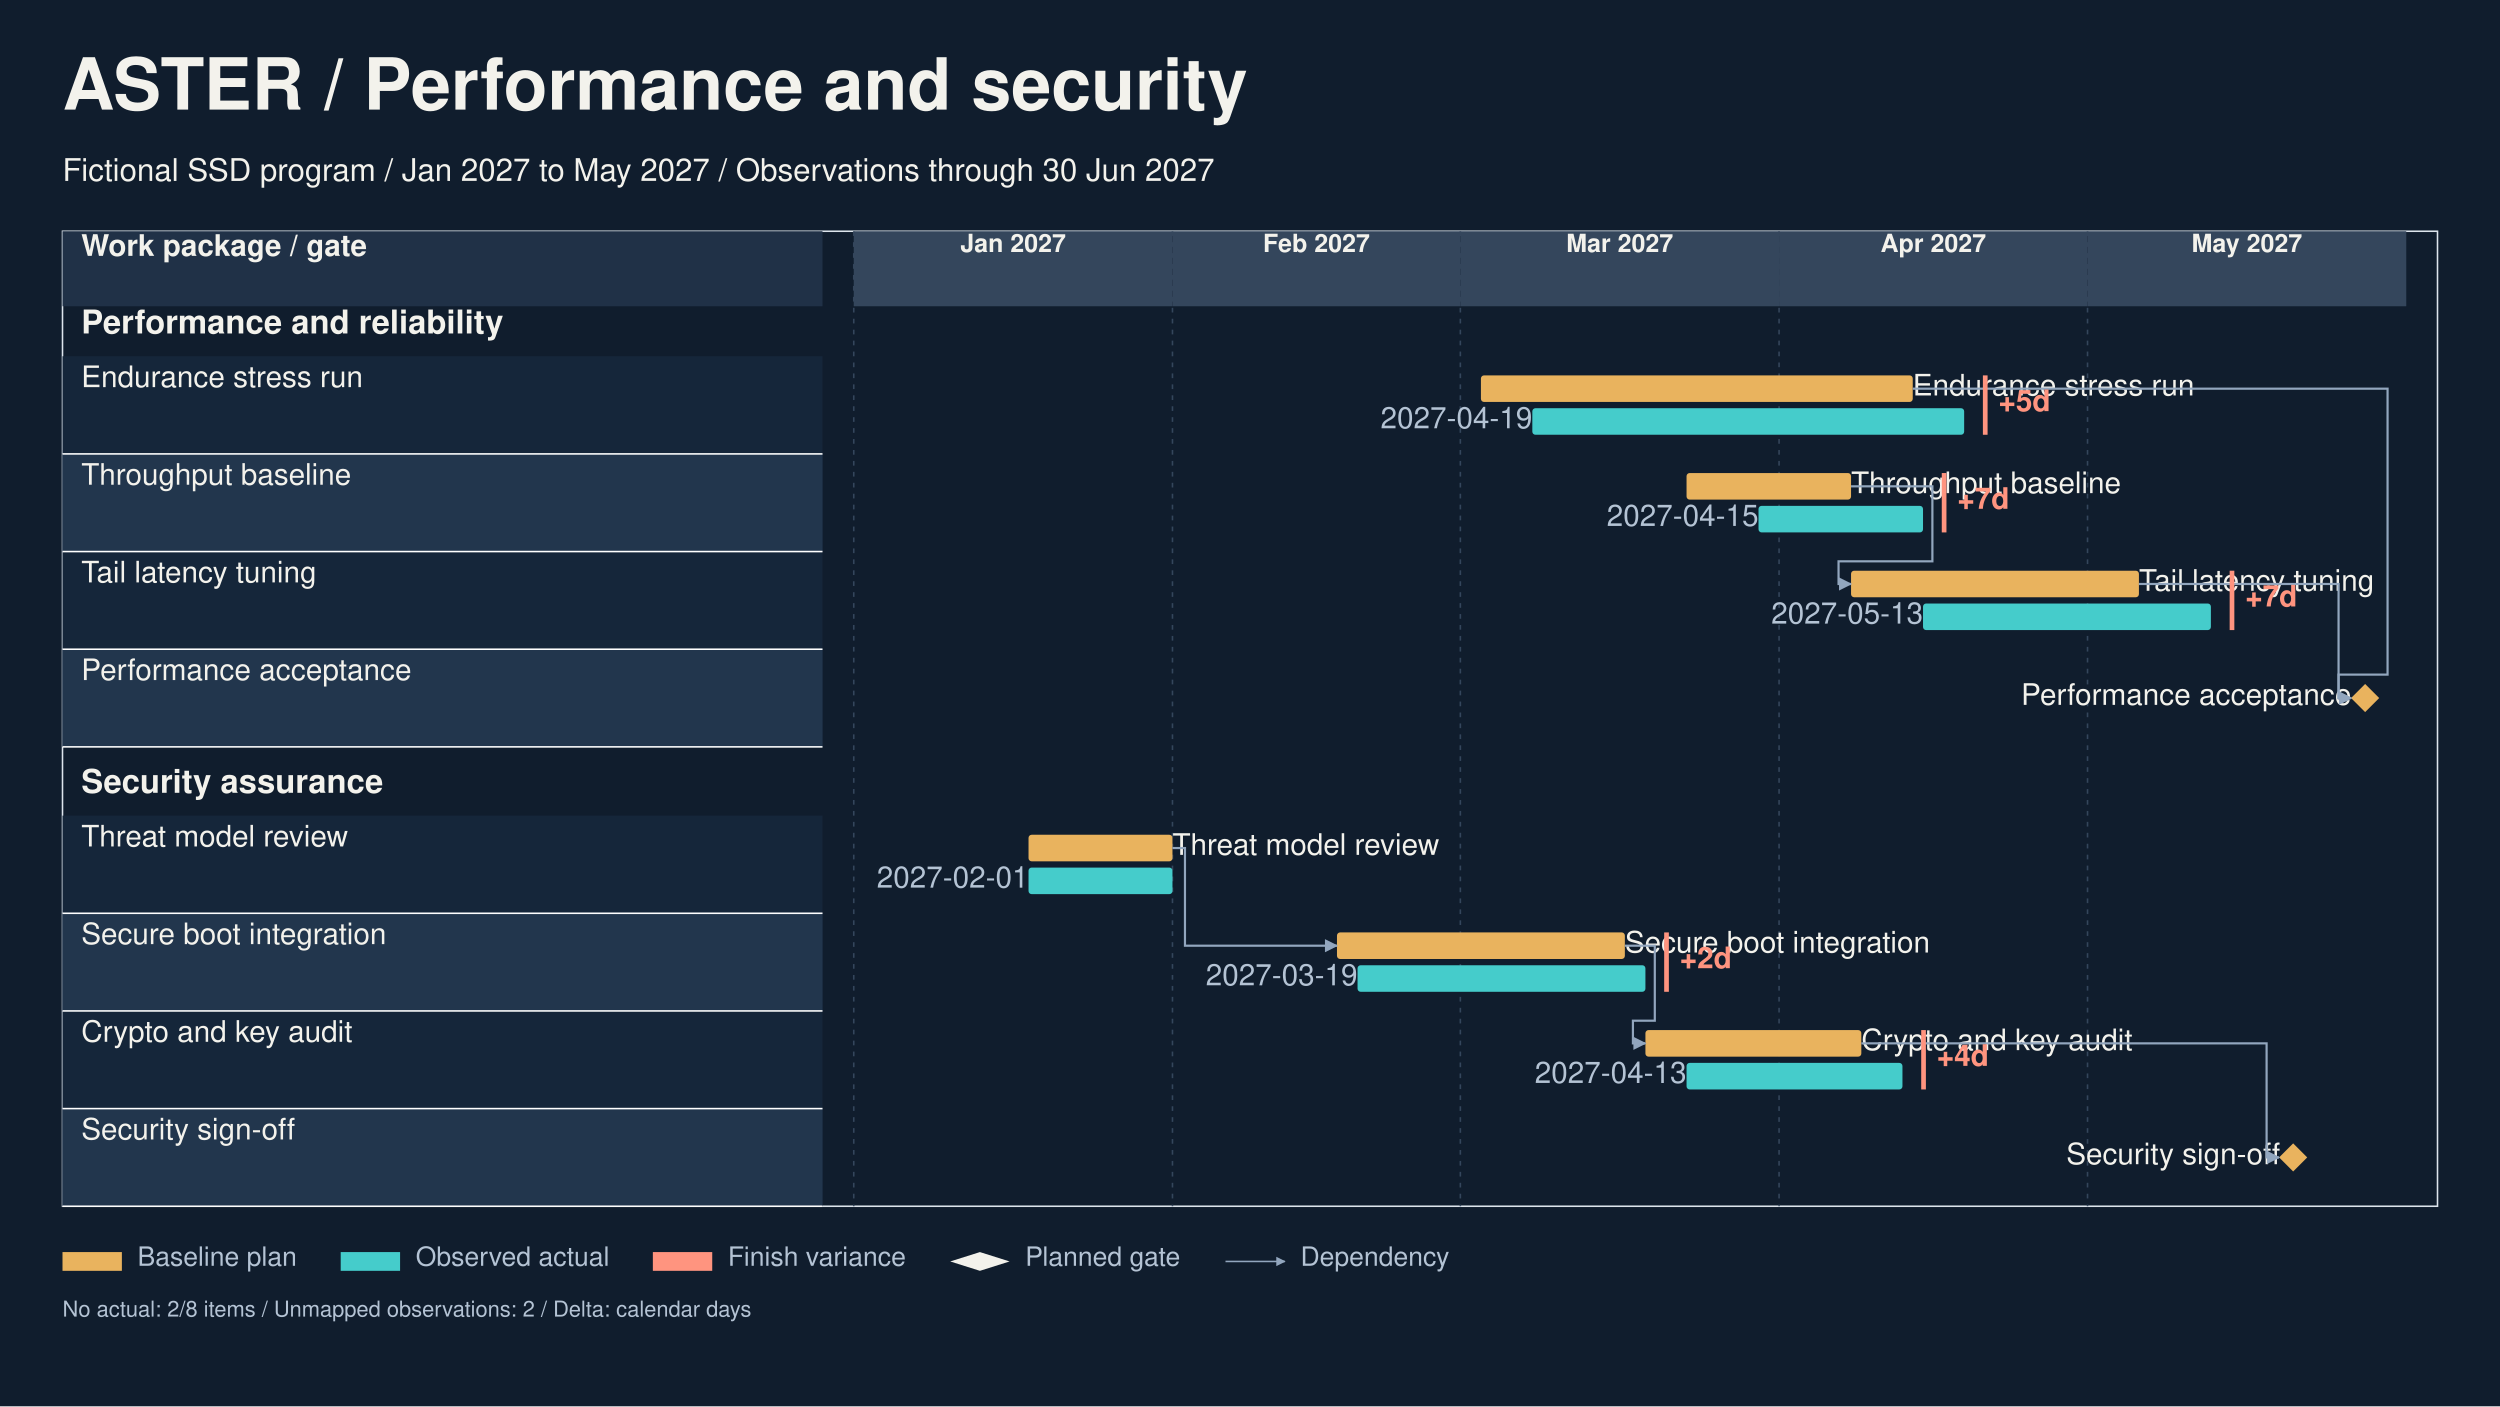
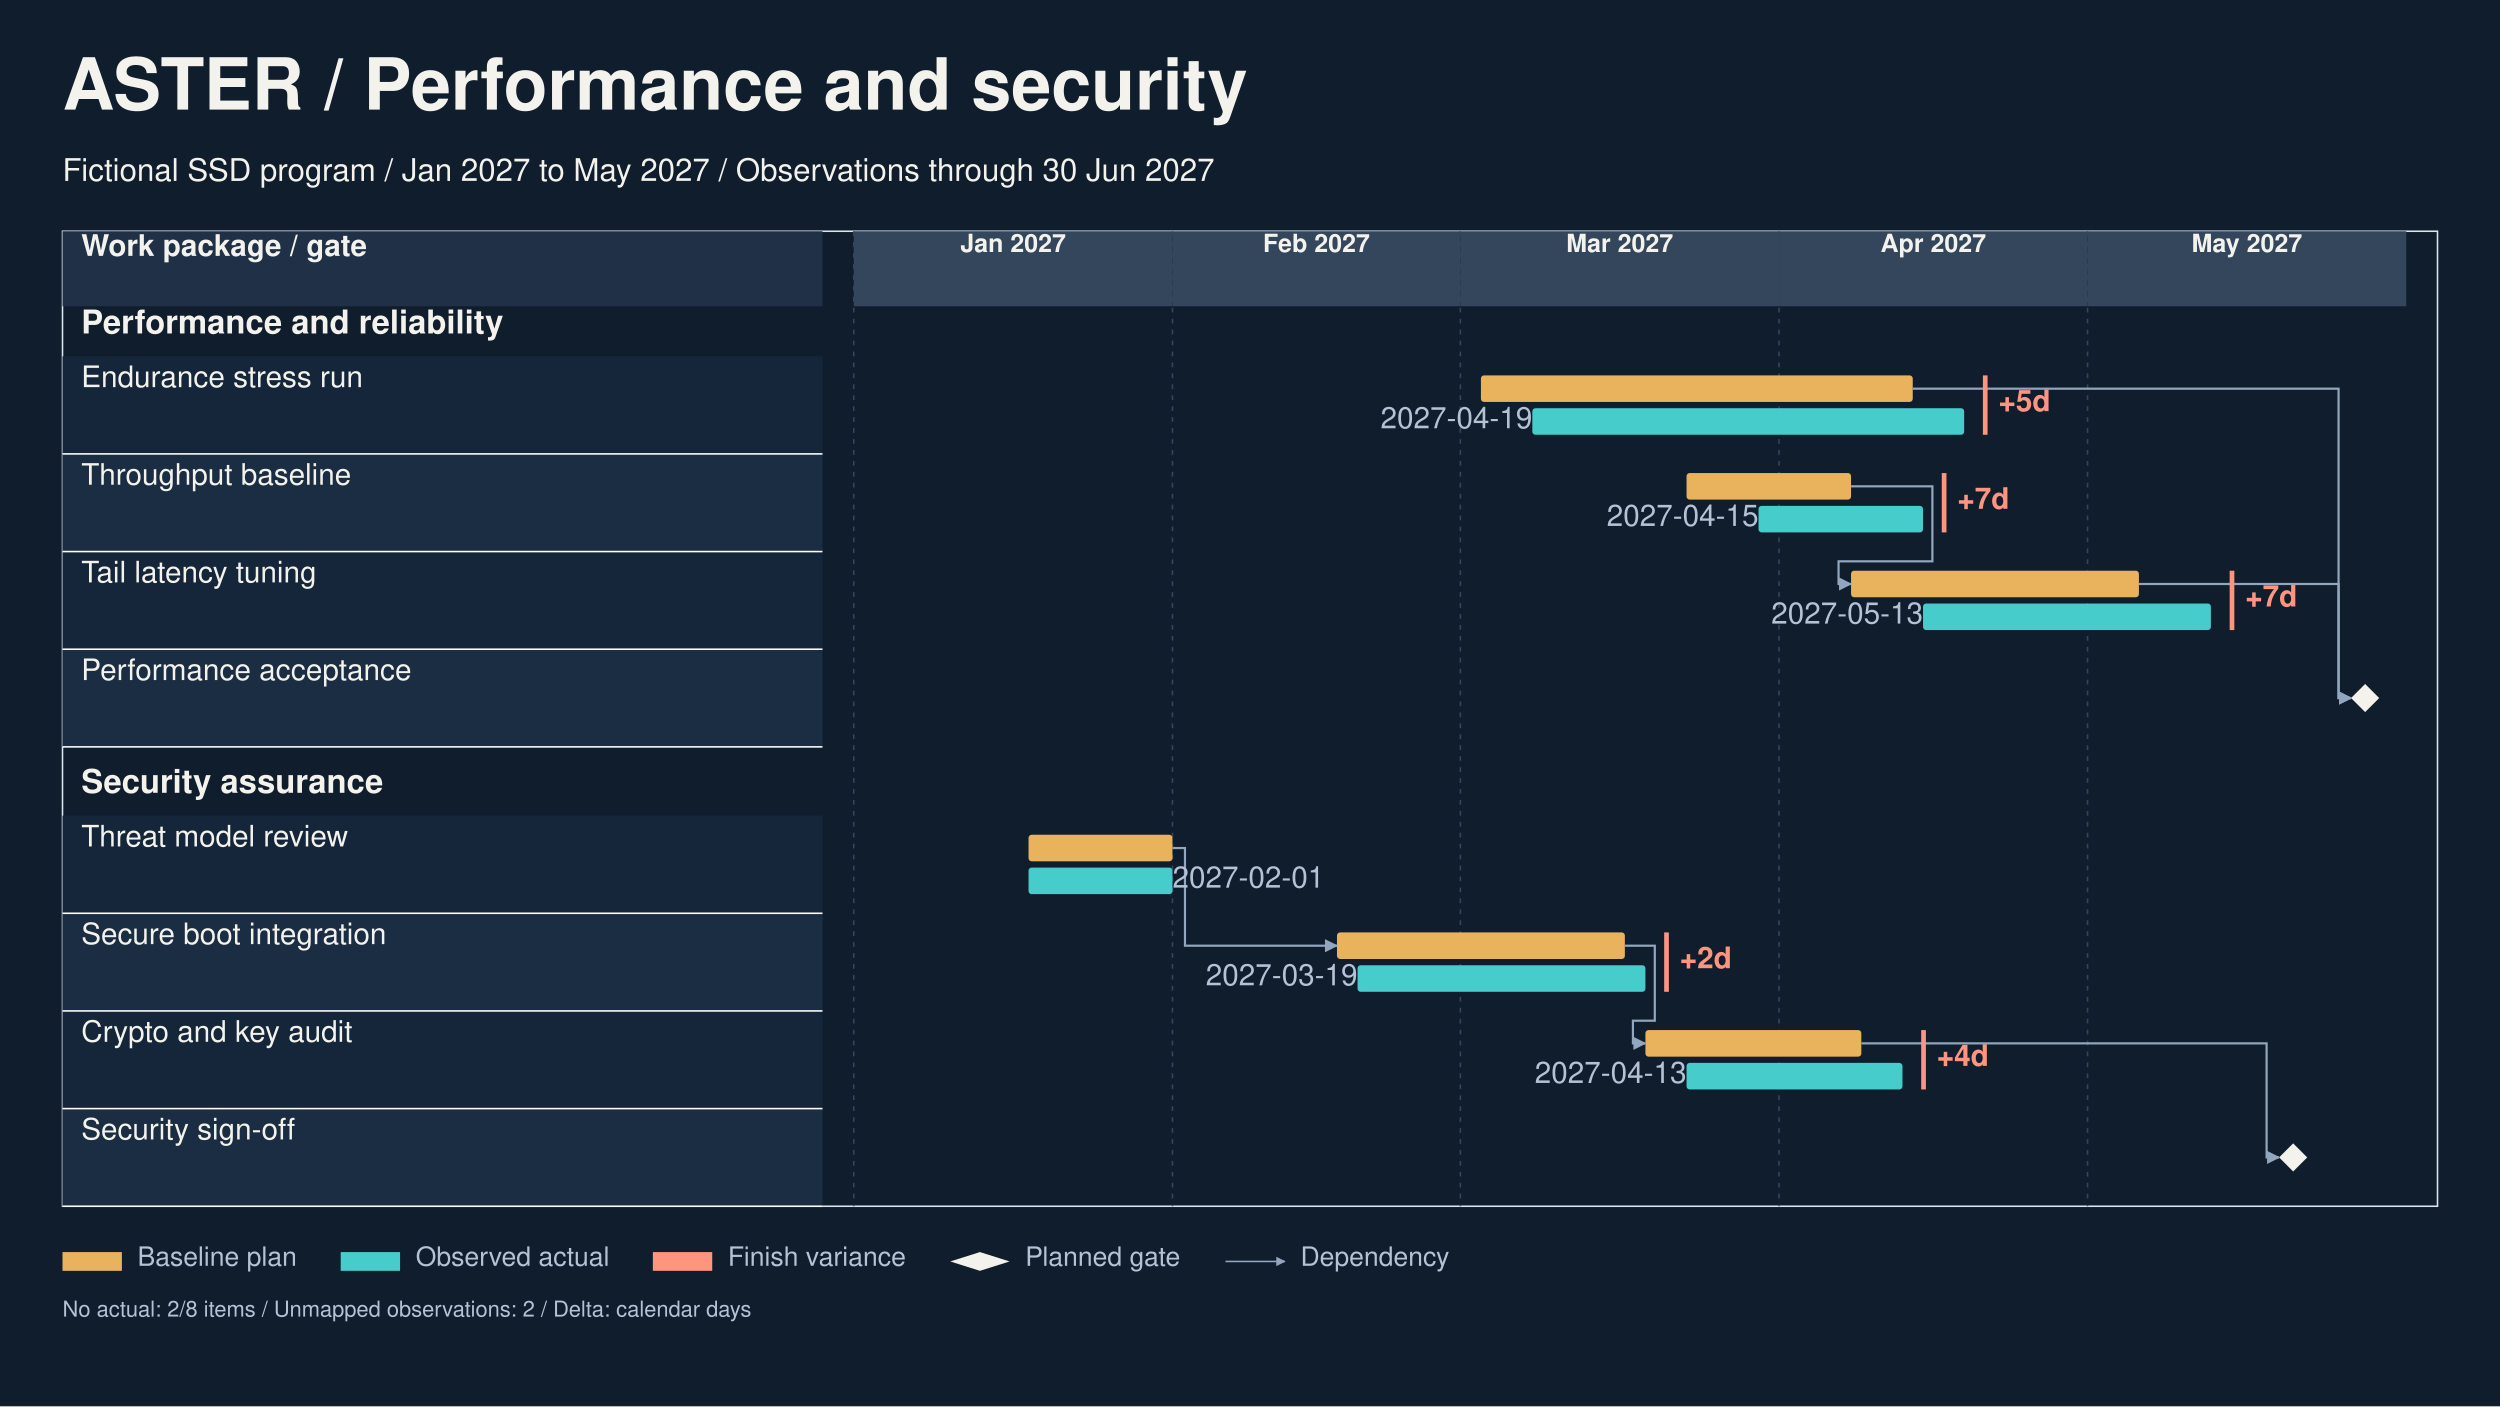
<svg xmlns="http://www.w3.org/2000/svg" width="1600" height="900" viewBox="0 0 1600 900" role="img" aria-labelledby="title desc">
  <defs>
    <marker id="dependency-arrow" markerWidth="6" markerHeight="6" refX="5.5" refY="3.0" orient="auto">
      <path d="M0 0L6 3.0L0 6Z" fill="#92A6BE" />
    </marker>
  </defs>
  <rect width="1600" height="900" fill="#101D2D" />
  <rect data-scene-id="table-timeline:table-frame:table::primitive" data-purpose="table-frame" data-source-ref="table" x="40" y="148" width="1520" height="624" fill="none" stroke="#DDE4EC" stroke-width="1" />
  <rect data-scene-id="table-timeline:table-header-band:table-header::primitive" data-purpose="table-header" data-source-ref="table-header" x="40" y="148" width="486.4" height="48" fill="#203147" stroke="none" />
  <rect data-scene-id="table-timeline:group-surface:performance::primitive" data-purpose="group-surface" data-source-ref="performance" x="40" y="228" width="486.4" height="250" fill="#15263A" stroke="none" opacity="1" />
  <rect data-scene-id="table-timeline:group-surface:security::primitive" data-purpose="group-surface" data-source-ref="security" x="40" y="522" width="486.4" height="250" fill="#15263A" stroke="none" opacity="1" />
-   <rect data-scene-id="table-timeline:row-shade:benchmark::primitive" data-purpose="row-shade" data-source-ref="benchmark" x="40" y="290.5" width="486.4" height="62.5" fill="#22364D" stroke="none" />
-   <rect data-scene-id="table-timeline:row-shade:perf-exit::primitive" data-purpose="row-shade" data-source-ref="perf-exit" x="40" y="415.5" width="486.4" height="62.5" fill="#22364D" stroke="none" />
-   <rect data-scene-id="table-timeline:row-shade:secure-boot::primitive" data-purpose="row-shade" data-source-ref="secure-boot" x="40" y="584.5" width="486.4" height="62.5" fill="#22364D" stroke="none" />
-   <rect data-scene-id="table-timeline:row-shade:security-exit::primitive" data-purpose="row-shade" data-source-ref="security-exit" x="40" y="709.5" width="486.4" height="62.5" fill="#22364D" stroke="none" />
+   <rect data-scene-id="table-timeline:row-shade:benchmark::primitive" data-purpose="row-shade" data-source-ref="benchmark" x="40" y="290.5" width="486.4" height="62.5" fill="#22364D" stroke="none" opacity="0.45" />
+   <rect data-scene-id="table-timeline:row-shade:perf-exit::primitive" data-purpose="row-shade" data-source-ref="perf-exit" x="40" y="415.5" width="486.4" height="62.5" fill="#22364D" stroke="none" opacity="0.45" />
+   <rect data-scene-id="table-timeline:row-shade:secure-boot::primitive" data-purpose="row-shade" data-source-ref="secure-boot" x="40" y="584.5" width="486.4" height="62.5" fill="#22364D" stroke="none" opacity="0.45" />
+   <rect data-scene-id="table-timeline:row-shade:security-exit::primitive" data-purpose="row-shade" data-source-ref="security-exit" x="40" y="709.5" width="486.4" height="62.5" fill="#22364D" stroke="none" opacity="0.45" />
  <path data-scene-id="table-timeline:table-row-rule:endurance::primitive" data-purpose="table-row" data-source-ref="endurance" d="M40 290.5L526.4 290.5" stroke="#FFFFFF" stroke-width="1" fill="none" />
  <path data-scene-id="table-timeline:table-row-rule:benchmark::primitive" data-purpose="table-row" data-source-ref="benchmark" d="M40 353L526.4 353" stroke="#FFFFFF" stroke-width="1" fill="none" />
  <path data-scene-id="table-timeline:table-row-rule:qos::primitive" data-purpose="table-row" data-source-ref="qos" d="M40 415.5L526.4 415.5" stroke="#FFFFFF" stroke-width="1" fill="none" />
  <path data-scene-id="table-timeline:table-row-rule:perf-exit::primitive" data-purpose="table-row" data-source-ref="perf-exit" d="M40 478L526.4 478" stroke="#FFFFFF" stroke-width="1" fill="none" />
  <path data-scene-id="table-timeline:table-row-rule:threat::primitive" data-purpose="table-row" data-source-ref="threat" d="M40 584.5L526.4 584.5" stroke="#FFFFFF" stroke-width="1" fill="none" />
  <path data-scene-id="table-timeline:table-row-rule:secure-boot::primitive" data-purpose="table-row" data-source-ref="secure-boot" d="M40 647L526.4 647" stroke="#FFFFFF" stroke-width="1" fill="none" />
  <path data-scene-id="table-timeline:table-row-rule:crypto::primitive" data-purpose="table-row" data-source-ref="crypto" d="M40 709.5L526.4 709.5" stroke="#FFFFFF" stroke-width="1" fill="none" />
  <path data-scene-id="table-timeline:table-row-rule:security-exit::primitive" data-purpose="table-row" data-source-ref="security-exit" d="M40 772L526.4 772" stroke="#FFFFFF" stroke-width="1" fill="none" />
  <rect data-scene-id="table-timeline:axis-band:axis:month:0:axis:primitive" data-purpose="axis-band" data-source-ref="axis:month:0" x="546.4" y="148" width="203.98" height="48" fill="#34465C" stroke="none" />
  <rect data-scene-id="table-timeline:axis-band:axis:month:1:axis:primitive" data-purpose="axis-band" data-source-ref="axis:month:1" x="750.38" y="148" width="184.24" height="48" fill="#34465C" stroke="none" />
  <rect data-scene-id="table-timeline:axis-band:axis:month:2:axis:primitive" data-purpose="axis-band" data-source-ref="axis:month:2" x="934.63" y="148" width="203.98" height="48" fill="#34465C" stroke="none" />
  <rect data-scene-id="table-timeline:axis-band:axis:month:3:axis:primitive" data-purpose="axis-band" data-source-ref="axis:month:3" x="1138.61" y="148" width="197.4" height="48" fill="#34465C" stroke="none" />
  <rect data-scene-id="table-timeline:axis-band:axis:month:4:axis:primitive" data-purpose="axis-band" data-source-ref="axis:month:4" x="1336.02" y="148" width="203.98" height="48" fill="#34465C" stroke="none" />
  <path data-scene-id="table-timeline:tick:tick:month:0:axis:primitive" data-purpose="axis-major" data-source-ref="tick:month:0" d="M546.4 148L546.4 772" stroke="#34465C" stroke-width="1" stroke-dasharray="3 4" fill="none" />
  <path data-scene-id="table-timeline:tick:tick:month:1:axis:primitive" data-purpose="axis-major" data-source-ref="tick:month:1" d="M750.38 148L750.38 772" stroke="#34465C" stroke-width="1" stroke-dasharray="3 4" fill="none" />
  <path data-scene-id="table-timeline:tick:tick:month:2:axis:primitive" data-purpose="axis-major" data-source-ref="tick:month:2" d="M934.63 148L934.63 772" stroke="#34465C" stroke-width="1" stroke-dasharray="3 4" fill="none" />
  <path data-scene-id="table-timeline:tick:tick:month:3:axis:primitive" data-purpose="axis-major" data-source-ref="tick:month:3" d="M1138.61 148L1138.61 772" stroke="#34465C" stroke-width="1" stroke-dasharray="3 4" fill="none" />
  <path data-scene-id="table-timeline:tick:tick:month:4:axis:primitive" data-purpose="axis-major" data-source-ref="tick:month:4" d="M1336.02 148L1336.02 772" stroke="#34465C" stroke-width="1" stroke-dasharray="3 4" fill="none" />
  <rect data-scene-id="table-timeline:comparison-mark:endurance:planned:primitive" data-purpose="planned" data-source-ref="endurance" data-lane-group-id="performance" data-stack="0" data-lane-offset="12.25" x="947.79" y="240.25" width="276.37" height="17" fill="#E9B35E" stroke="none" opacity="1" rx="2" ry="2" />
  <rect data-scene-id="table-timeline:comparison-mark:endurance:actual:primitive" data-purpose="actual" data-source-ref="endurance" data-lane-group-id="performance" data-stack="0" data-lane-offset="33.25" x="980.69" y="261.25" width="276.37" height="17" fill="#45CCCB" stroke="none" opacity="1" rx="2" ry="2" />
  <rect data-scene-id="table-timeline:comparison-mark:benchmark:planned:primitive" data-purpose="planned" data-source-ref="benchmark" data-lane-group-id="performance" data-stack="1" data-lane-offset="74.75" x="1079.39" y="302.75" width="105.28" height="17" fill="#E9B35E" stroke="none" opacity="1" rx="2" ry="2" />
  <rect data-scene-id="table-timeline:comparison-mark:benchmark:actual:primitive" data-purpose="actual" data-source-ref="benchmark" data-lane-group-id="performance" data-stack="1" data-lane-offset="95.75" x="1125.45" y="323.75" width="105.28" height="17" fill="#45CCCB" stroke="none" opacity="1" rx="2" ry="2" />
  <rect data-scene-id="table-timeline:comparison-mark:qos:planned:primitive" data-purpose="planned" data-source-ref="qos" data-lane-group-id="performance" data-stack="1" data-lane-offset="137.25" x="1184.67" y="365.25" width="184.24" height="17" fill="#E9B35E" stroke="none" opacity="1" rx="2" ry="2" />
  <rect data-scene-id="table-timeline:comparison-mark:qos:actual:primitive" data-purpose="actual" data-source-ref="qos" data-lane-group-id="performance" data-stack="1" data-lane-offset="158.25" x="1230.73" y="386.25" width="184.24" height="17" fill="#45CCCB" stroke="none" opacity="1" rx="2" ry="2" />
-   <path data-scene-id="table-timeline:comparison-mark:perf-exit:planned:primitive" data-purpose="planned" data-source-ref="perf-exit" data-lane-group-id="performance" data-stack="0" data-lane-offset="209.75" d="M1513.68 437.75L1522.68 446.75L1513.68 455.75L1504.68 446.75Z" fill="#E9B35E" opacity="1" />
+   <path data-scene-id="table-timeline:comparison-mark:perf-exit:planned:primitive" data-purpose="milestone" data-source-ref="perf-exit" data-lane-group-id="performance" data-stack="0" data-lane-offset="209.75" d="M1513.68 437.75L1522.68 446.75L1513.68 455.75L1504.68 446.75Z" fill="#F3F2EC" opacity="1" />
  <rect data-scene-id="table-timeline:comparison-mark:threat:planned:primitive" data-purpose="planned" data-source-ref="threat" data-lane-group-id="security" data-stack="0" data-lane-offset="12.25" x="658.26" y="534.25" width="92.12" height="17" fill="#E9B35E" stroke="none" opacity="1" rx="2" ry="2" />
  <rect data-scene-id="table-timeline:comparison-mark:threat:actual:primitive" data-purpose="actual" data-source-ref="threat" data-lane-group-id="security" data-stack="0" data-lane-offset="33.25" x="658.26" y="555.25" width="92.12" height="17" fill="#45CCCB" stroke="none" opacity="1" rx="2" ry="2" />
  <rect data-scene-id="table-timeline:comparison-mark:secure-boot:planned:primitive" data-purpose="planned" data-source-ref="secure-boot" data-lane-group-id="security" data-stack="0" data-lane-offset="74.75" x="855.67" y="596.75" width="184.24" height="17" fill="#E9B35E" stroke="none" opacity="1" rx="2" ry="2" />
  <rect data-scene-id="table-timeline:comparison-mark:secure-boot:actual:primitive" data-purpose="actual" data-source-ref="secure-boot" data-lane-group-id="security" data-stack="0" data-lane-offset="95.75" x="868.83" y="617.75" width="184.24" height="17" fill="#45CCCB" stroke="none" opacity="1" rx="2" ry="2" />
  <rect data-scene-id="table-timeline:comparison-mark:crypto:planned:primitive" data-purpose="planned" data-source-ref="crypto" data-lane-group-id="security" data-stack="0" data-lane-offset="137.25" x="1053.07" y="659.25" width="138.18" height="17" fill="#E9B35E" stroke="none" opacity="1" rx="2" ry="2" />
  <rect data-scene-id="table-timeline:comparison-mark:crypto:actual:primitive" data-purpose="actual" data-source-ref="crypto" data-lane-group-id="security" data-stack="0" data-lane-offset="158.25" x="1079.39" y="680.25" width="138.18" height="17" fill="#45CCCB" stroke="none" opacity="1" rx="2" ry="2" />
-   <path data-scene-id="table-timeline:comparison-mark:security-exit:planned:primitive" data-purpose="planned" data-source-ref="security-exit" data-lane-group-id="security" data-stack="0" data-lane-offset="209.75" d="M1467.62 731.75L1476.62 740.75L1467.62 749.75L1458.62 740.75Z" fill="#E9B35E" opacity="1" />
+   <path data-scene-id="table-timeline:comparison-mark:security-exit:planned:primitive" data-purpose="milestone" data-source-ref="security-exit" data-lane-group-id="security" data-stack="0" data-lane-offset="209.75" d="M1467.62 731.75L1476.62 740.75L1467.62 749.75L1458.62 740.75Z" fill="#F3F2EC" opacity="1" />
  <text data-scene-id="table-timeline:table-column-label:Work package / gate::primitive" data-purpose="table-header" data-source-ref="Work package / gate" x="52" y="163.75" font-family="Nimbus Sans, Arial, sans-serif" font-size="19" font-weight="700" letter-spacing="0" fill="#F3F2EC" text-anchor="start">Work package / gate</text>
  <text data-scene-id="table-timeline:group-header:performance::primitive" data-purpose="group-header" data-source-ref="performance" x="52" y="213.41" font-family="Nimbus Sans, Arial, sans-serif" font-size="21" font-weight="700" letter-spacing="0" fill="#F3F2EC" text-anchor="start">Performance and reliability</text>
  <text data-scene-id="table-timeline:group-header:security::primitive" data-purpose="group-header" data-source-ref="security" x="52" y="507.41" font-family="Nimbus Sans, Arial, sans-serif" font-size="21" font-weight="700" letter-spacing="0" fill="#F3F2EC" text-anchor="start">Security assurance</text>
  <text data-scene-id="table-timeline:table-cell:endurance:Work package / gate::primitive" data-purpose="table-cell" data-source-ref="endurance:Work package / gate" x="52" y="247.75" font-family="Nimbus Sans, Arial, sans-serif" font-size="19" font-weight="400" letter-spacing="0" fill="#F3F2EC" text-anchor="start">Endurance stress run</text>
  <text data-scene-id="table-timeline:table-cell:benchmark:Work package / gate::primitive" data-purpose="table-cell" data-source-ref="benchmark:Work package / gate" x="52" y="310.25" font-family="Nimbus Sans, Arial, sans-serif" font-size="19" font-weight="400" letter-spacing="0" fill="#F3F2EC" text-anchor="start">Throughput baseline</text>
  <text data-scene-id="table-timeline:table-cell:qos:Work package / gate::primitive" data-purpose="table-cell" data-source-ref="qos:Work package / gate" x="52" y="372.75" font-family="Nimbus Sans, Arial, sans-serif" font-size="19" font-weight="400" letter-spacing="0" fill="#F3F2EC" text-anchor="start">Tail latency tuning</text>
  <text data-scene-id="table-timeline:table-cell:perf-exit:Work package / gate::primitive" data-purpose="table-cell" data-source-ref="perf-exit:Work package / gate" x="52" y="435.25" font-family="Nimbus Sans, Arial, sans-serif" font-size="19" font-weight="400" letter-spacing="0" fill="#F3F2EC" text-anchor="start">Performance acceptance</text>
  <text data-scene-id="table-timeline:table-cell:threat:Work package / gate::primitive" data-purpose="table-cell" data-source-ref="threat:Work package / gate" x="52" y="541.75" font-family="Nimbus Sans, Arial, sans-serif" font-size="19" font-weight="400" letter-spacing="0" fill="#F3F2EC" text-anchor="start">Threat model review</text>
  <text data-scene-id="table-timeline:table-cell:secure-boot:Work package / gate::primitive" data-purpose="table-cell" data-source-ref="secure-boot:Work package / gate" x="52" y="604.25" font-family="Nimbus Sans, Arial, sans-serif" font-size="19" font-weight="400" letter-spacing="0" fill="#F3F2EC" text-anchor="start">Secure boot integration</text>
  <text data-scene-id="table-timeline:table-cell:crypto:Work package / gate::primitive" data-purpose="table-cell" data-source-ref="crypto:Work package / gate" x="52" y="666.75" font-family="Nimbus Sans, Arial, sans-serif" font-size="19" font-weight="400" letter-spacing="0" fill="#F3F2EC" text-anchor="start">Crypto and key audit</text>
  <text data-scene-id="table-timeline:table-cell:security-exit:Work package / gate::primitive" data-purpose="table-cell" data-source-ref="security-exit:Work package / gate" x="52" y="729.25" font-family="Nimbus Sans, Arial, sans-serif" font-size="19" font-weight="400" letter-spacing="0" fill="#F3F2EC" text-anchor="start">Security sign-off</text>
  <text data-scene-id="table-timeline:axis-label:axis:month:0:axis:primitive" data-purpose="axis-band" data-source-ref="axis:month:0" x="648.39" y="161.26" font-family="Nimbus Sans, Arial, sans-serif" font-size="16" font-weight="700" letter-spacing="0" fill="#F3F2EC" text-anchor="middle">Jan 2027</text>
  <text data-scene-id="table-timeline:axis-label:axis:month:1:axis:primitive" data-purpose="axis-band" data-source-ref="axis:month:1" x="842.51" y="161.26" font-family="Nimbus Sans, Arial, sans-serif" font-size="16" font-weight="700" letter-spacing="0" fill="#F3F2EC" text-anchor="middle">Feb 2027</text>
  <text data-scene-id="table-timeline:axis-label:axis:month:2:axis:primitive" data-purpose="axis-band" data-source-ref="axis:month:2" x="1036.62" y="161.26" font-family="Nimbus Sans, Arial, sans-serif" font-size="16" font-weight="700" letter-spacing="0" fill="#F3F2EC" text-anchor="middle">Mar 2027</text>
  <text data-scene-id="table-timeline:axis-label:axis:month:3:axis:primitive" data-purpose="axis-band" data-source-ref="axis:month:3" x="1237.31" y="161.26" font-family="Nimbus Sans, Arial, sans-serif" font-size="16" font-weight="700" letter-spacing="0" fill="#F3F2EC" text-anchor="middle">Apr 2027</text>
  <text data-scene-id="table-timeline:axis-label:axis:month:4:axis:primitive" data-purpose="axis-band" data-source-ref="axis:month:4" x="1438.01" y="161.26" font-family="Nimbus Sans, Arial, sans-serif" font-size="16" font-weight="700" letter-spacing="0" fill="#F3F2EC" text-anchor="middle">May 2027</text>
-   <text data-scene-id="table-timeline:item-label:endurance:planned:primitive" data-purpose="item-label" data-source-ref="endurance" x="1224.15" y="253.1" font-family="Nimbus Sans, Arial, sans-serif" font-size="19" font-weight="400" letter-spacing="0" fill="#F3F2EC" text-anchor="start">Endurance stress run</text>
-   <text data-scene-id="table-timeline:item-label:benchmark:planned:primitive" data-purpose="item-label" data-source-ref="benchmark" x="1184.67" y="315.6" font-family="Nimbus Sans, Arial, sans-serif" font-size="19" font-weight="400" letter-spacing="0" fill="#F3F2EC" text-anchor="start">Throughput baseline</text>
-   <text data-scene-id="table-timeline:item-label:qos:planned:primitive" data-purpose="item-label" data-source-ref="qos" x="1368.92" y="378.1" font-family="Nimbus Sans, Arial, sans-serif" font-size="19" font-weight="400" letter-spacing="0" fill="#F3F2EC" text-anchor="start">Tail latency tuning</text>
-   <text data-scene-id="table-timeline:item-label:perf-exit:planned:primitive" data-purpose="item-label" data-source-ref="perf-exit" x="1293.48" y="451.1" font-family="Nimbus Sans, Arial, sans-serif" font-size="19" font-weight="400" letter-spacing="0" fill="#F3F2EC" text-anchor="start">Performance acceptance</text>
-   <text data-scene-id="table-timeline:item-label:threat:planned:primitive" data-purpose="item-label" data-source-ref="threat" x="750.38" y="547.1" font-family="Nimbus Sans, Arial, sans-serif" font-size="19" font-weight="400" letter-spacing="0" fill="#F3F2EC" text-anchor="start">Threat model review</text>
-   <text data-scene-id="table-timeline:item-label:secure-boot:planned:primitive" data-purpose="item-label" data-source-ref="secure-boot" x="1039.91" y="609.6" font-family="Nimbus Sans, Arial, sans-serif" font-size="19" font-weight="400" letter-spacing="0" fill="#F3F2EC" text-anchor="start">Secure boot integration</text>
-   <text data-scene-id="table-timeline:item-label:crypto:planned:primitive" data-purpose="item-label" data-source-ref="crypto" x="1191.25" y="672.1" font-family="Nimbus Sans, Arial, sans-serif" font-size="19" font-weight="400" letter-spacing="0" fill="#F3F2EC" text-anchor="start">Crypto and key audit</text>
-   <text data-scene-id="table-timeline:item-label:security-exit:planned:primitive" data-purpose="item-label" data-source-ref="security-exit" x="1322.41" y="745.1" font-family="Nimbus Sans, Arial, sans-serif" font-size="19" font-weight="400" letter-spacing="0" fill="#F3F2EC" text-anchor="start">Security sign-off</text>
  <text data-scene-id="table-timeline:title-text:project::primitive" data-purpose="heading" data-source-ref="project" x="40" y="70.13" font-family="Nimbus Sans, Arial, sans-serif" font-size="46" font-weight="700" letter-spacing="0" fill="#F3F2EC" text-anchor="start">ASTER / Performance and security</text>
  <text data-scene-id="table-timeline:subtitle-text:view:window::primitive" data-purpose="subtitle" data-source-ref="view:window" x="40" y="115.78" font-family="Nimbus Sans, Arial, sans-serif" font-size="20" font-weight="400" letter-spacing="0" fill="#F3F2EC" text-anchor="start">Fictional SSD program / Jan 2027 to May 2027 / Observations through 30 Jun 2027</text>
  <path data-scene-id="table-timeline:dependency-connector:benchmark-qos:dependency:primitive" data-purpose="routed-connector" data-source-ref="benchmark-qos" d="M1184.67 311.25L1192.67 311.25L1236.73 311.25L1236.73 359.25L1176.67 359.25L1176.67 373.75L1184.67 373.75" stroke="#92A6BE" stroke-width="1.4" fill="none" marker-end="url(#dependency-arrow)" data-from-port-id="table-timeline:comparison-mark:benchmark:planned:end" data-from-endpoint="end" data-to-port-id="table-timeline:comparison-mark:qos:planned:start" data-to-endpoint="start" />
  <path data-scene-id="table-timeline:dependency-connector:qos-perf:dependency:primitive" data-purpose="routed-connector" data-source-ref="qos-perf" d="M1368.92 373.75L1376.92 373.75L1496.68 373.75L1496.68 446.75L1504.68 446.75" stroke="#92A6BE" stroke-width="1.4" fill="none" marker-end="url(#dependency-arrow)" data-from-port-id="table-timeline:comparison-mark:qos:planned:end" data-from-endpoint="end" data-to-port-id="table-timeline:comparison-mark:perf-exit:planned:at" data-to-endpoint="at" />
-   <path data-scene-id="table-timeline:dependency-connector:endurance-perf:dependency:primitive" data-purpose="routed-connector" data-source-ref="endurance-perf" d="M1224.15 248.75L1232.15 248.75L1528.04 248.75L1528.04 431.75L1496.68 431.75L1496.68 446.75L1504.68 446.75" stroke="#92A6BE" stroke-width="1.4" fill="none" marker-end="url(#dependency-arrow)" data-from-port-id="table-timeline:comparison-mark:endurance:planned:end" data-from-endpoint="end" data-to-port-id="table-timeline:comparison-mark:perf-exit:planned:at" data-to-endpoint="at" />
+   <path data-scene-id="table-timeline:dependency-connector:endurance-perf:dependency:primitive" data-purpose="routed-connector" data-source-ref="endurance-perf" d="M1224.15 248.75L1232.15 248.75L1496.68 248.75L1496.68 446.75L1504.68 446.75" stroke="#92A6BE" stroke-width="1.4" fill="none" marker-end="url(#dependency-arrow)" data-from-port-id="table-timeline:comparison-mark:endurance:planned:end" data-from-endpoint="end" data-to-port-id="table-timeline:comparison-mark:perf-exit:planned:at" data-to-endpoint="at" />
  <path data-scene-id="table-timeline:dependency-connector:threat-secure:dependency:primitive" data-purpose="routed-connector" data-source-ref="threat-secure" d="M750.38 542.75L758.38 542.75L758.38 605.25L847.67 605.25L855.67 605.25" stroke="#92A6BE" stroke-width="1.4" fill="none" marker-end="url(#dependency-arrow)" data-from-port-id="table-timeline:comparison-mark:threat:planned:end" data-from-endpoint="end" data-to-port-id="table-timeline:comparison-mark:secure-boot:planned:start" data-to-endpoint="start" />
  <path data-scene-id="table-timeline:dependency-connector:secure-crypto:dependency:primitive" data-purpose="routed-connector" data-source-ref="secure-crypto" d="M1039.91 605.25L1047.91 605.25L1059.07 605.25L1059.07 653.25L1045.07 653.25L1045.07 667.75L1053.07 667.75" stroke="#92A6BE" stroke-width="1.4" fill="none" marker-end="url(#dependency-arrow)" data-from-port-id="table-timeline:comparison-mark:secure-boot:planned:end" data-from-endpoint="end" data-to-port-id="table-timeline:comparison-mark:crypto:planned:start" data-to-endpoint="start" />
  <path data-scene-id="table-timeline:dependency-connector:crypto-security:dependency:primitive" data-purpose="routed-connector" data-source-ref="crypto-security" d="M1191.25 667.75L1199.25 667.75L1450.62 667.75L1450.62 740.75L1458.62 740.75" stroke="#92A6BE" stroke-width="1.4" fill="none" marker-end="url(#dependency-arrow)" data-from-port-id="table-timeline:comparison-mark:crypto:planned:end" data-from-endpoint="end" data-to-port-id="table-timeline:comparison-mark:security-exit:planned:at" data-to-endpoint="at" />
  <rect data-scene-id="table-timeline:legend-swatch:planned:planned:primitive" data-purpose="legend-swatch" data-source-ref="planned" x="40" y="801.33" width="38" height="12" fill="#E9B35E" stroke="none" />
  <rect data-scene-id="table-timeline:legend-swatch:actual:actual:primitive" data-purpose="legend-swatch" data-source-ref="actual" x="218.05" y="801.33" width="38" height="12" fill="#45CCCB" stroke="none" />
  <rect data-scene-id="table-timeline:legend-swatch:variance:variance:primitive" data-purpose="legend-swatch" data-source-ref="variance" x="417.83" y="801.33" width="38" height="12" fill="#FF947F" stroke="none" />
  <path data-scene-id="table-timeline:legend-swatch:milestone:milestone:primitive" data-purpose="legend-swatch" data-source-ref="milestone" d="M627.14 801.33L646.14 807.33L627.14 813.33L608.14 807.33Z" fill="#F3F2EC" />
  <path data-scene-id="table-timeline:legend-swatch:dependency:dependency:primitive" data-purpose="legend-swatch" data-source-ref="dependency" d="M784.32 807.33L822.32 807.33" stroke="#92A6BE" fill="none" marker-end="url(#dependency-arrow)" />
  <text data-scene-id="table-timeline:legend-label:planned:planned:primitive" data-purpose="legend-label" data-source-ref="planned" x="88" y="810.09" font-family="Nimbus Sans, Arial, sans-serif" font-size="17" font-weight="400" letter-spacing="0" fill="#B4C3D4" text-anchor="start">Baseline plan</text>
  <text data-scene-id="table-timeline:legend-label:actual:actual:primitive" data-purpose="legend-label" data-source-ref="actual" x="266.05" y="810.09" font-family="Nimbus Sans, Arial, sans-serif" font-size="17" font-weight="400" letter-spacing="0" fill="#B4C3D4" text-anchor="start">Observed actual</text>
  <text data-scene-id="table-timeline:legend-label:variance:variance:primitive" data-purpose="legend-label" data-source-ref="variance" x="465.83" y="810.09" font-family="Nimbus Sans, Arial, sans-serif" font-size="17" font-weight="400" letter-spacing="0" fill="#B4C3D4" text-anchor="start">Finish variance</text>
  <text data-scene-id="table-timeline:legend-label:milestone:milestone:primitive" data-purpose="legend-label" data-source-ref="milestone" x="656.14" y="810.09" font-family="Nimbus Sans, Arial, sans-serif" font-size="17" font-weight="400" letter-spacing="0" fill="#B4C3D4" text-anchor="start">Planned gate</text>
  <text data-scene-id="table-timeline:legend-label:dependency:dependency:primitive" data-purpose="legend-label" data-source-ref="dependency" x="832.32" y="810.09" font-family="Nimbus Sans, Arial, sans-serif" font-size="17" font-weight="400" letter-spacing="0" fill="#B4C3D4" text-anchor="start">Dependency</text>
  <text data-scene-id="table-timeline:coverage-text:coverage::primitive" data-purpose="data-coverage" data-source-ref="coverage" x="40" y="842.61" font-family="Nimbus Sans, Arial, sans-serif" font-size="14" font-weight="400" letter-spacing="0" fill="#B4C3D4" text-anchor="start">No actual: 2/8 items / Unmapped observations: 2 / Delta: calendar days</text>
  <rect data-scene-id="table-timeline:variance-marker:endurance:finish-delta:primitive" data-purpose="variance-marker" data-source-ref="endurance" data-lane-group-id="performance" data-stack="0" x="1269.05" y="240.25" width="3" height="38" fill="#FF947F" stroke="none" />
  <text data-scene-id="table-timeline:variance-label:endurance:finish-delta:primitive" data-purpose="variance-label" data-source-ref="endurance" x="1279.05" y="263.14" font-family="Nimbus Sans, Arial, sans-serif" font-size="19" font-weight="700" letter-spacing="0" fill="#FF947F" text-anchor="start">+5d</text>
  <rect data-scene-id="table-timeline:variance-marker:benchmark:finish-delta:primitive" data-purpose="variance-marker" data-source-ref="benchmark" data-lane-group-id="performance" data-stack="1" x="1242.73" y="302.75" width="3" height="38" fill="#FF947F" stroke="none" />
  <text data-scene-id="table-timeline:variance-label:benchmark:finish-delta:primitive" data-purpose="variance-label" data-source-ref="benchmark" x="1252.73" y="325.64" font-family="Nimbus Sans, Arial, sans-serif" font-size="19" font-weight="700" letter-spacing="0" fill="#FF947F" text-anchor="start">+7d</text>
  <rect data-scene-id="table-timeline:variance-marker:qos:finish-delta:primitive" data-purpose="variance-marker" data-source-ref="qos" data-lane-group-id="performance" data-stack="1" x="1426.98" y="365.25" width="3" height="38" fill="#FF947F" stroke="none" />
  <text data-scene-id="table-timeline:variance-label:qos:finish-delta:primitive" data-purpose="variance-label" data-source-ref="qos" x="1436.98" y="388.14" font-family="Nimbus Sans, Arial, sans-serif" font-size="19" font-weight="700" letter-spacing="0" fill="#FF947F" text-anchor="start">+7d</text>
  <rect data-scene-id="table-timeline:variance-marker:secure-boot:finish-delta:primitive" data-purpose="variance-marker" data-source-ref="secure-boot" data-lane-group-id="security" data-stack="0" x="1065.07" y="596.75" width="3" height="38" fill="#FF947F" stroke="none" />
  <text data-scene-id="table-timeline:variance-label:secure-boot:finish-delta:primitive" data-purpose="variance-label" data-source-ref="secure-boot" x="1075.07" y="619.64" font-family="Nimbus Sans, Arial, sans-serif" font-size="19" font-weight="700" letter-spacing="0" fill="#FF947F" text-anchor="start">+2d</text>
  <rect data-scene-id="table-timeline:variance-marker:crypto:finish-delta:primitive" data-purpose="variance-marker" data-source-ref="crypto" data-lane-group-id="security" data-stack="0" x="1229.57" y="659.25" width="3" height="38" fill="#FF947F" stroke="none" />
  <text data-scene-id="table-timeline:variance-label:crypto:finish-delta:primitive" data-purpose="variance-label" data-source-ref="crypto" x="1239.57" y="682.14" font-family="Nimbus Sans, Arial, sans-serif" font-size="19" font-weight="700" letter-spacing="0" fill="#FF947F" text-anchor="start">+4d</text>
  <text data-scene-id="table-timeline:actual-date-label:endurance:actual:primitive" data-purpose="actual-date-label" data-source-ref="endurance" x="883.52" y="274.1" font-family="Nimbus Sans, Arial, sans-serif" font-size="19" font-weight="400" letter-spacing="0" fill="#B4C3D4" text-anchor="start">2027-04-19</text>
  <text data-scene-id="table-timeline:actual-date-label:benchmark:actual:primitive" data-purpose="actual-date-label" data-source-ref="benchmark" x="1028.29" y="336.6" font-family="Nimbus Sans, Arial, sans-serif" font-size="19" font-weight="400" letter-spacing="0" fill="#B4C3D4" text-anchor="start">2027-04-15</text>
  <text data-scene-id="table-timeline:actual-date-label:qos:actual:primitive" data-purpose="actual-date-label" data-source-ref="qos" x="1133.57" y="399.1" font-family="Nimbus Sans, Arial, sans-serif" font-size="19" font-weight="400" letter-spacing="0" fill="#B4C3D4" text-anchor="start">2027-05-13</text>
-   <text data-scene-id="table-timeline:actual-date-label:threat:actual:primitive" data-purpose="actual-date-label" data-source-ref="threat" x="561.1" y="568.1" font-family="Nimbus Sans, Arial, sans-serif" font-size="19" font-weight="400" letter-spacing="0" fill="#B4C3D4" text-anchor="start">2027-02-01</text>
+   <text data-scene-id="table-timeline:actual-date-label:threat:actual:primitive" data-purpose="actual-date-label" data-source-ref="threat" x="750.38" y="568.1" font-family="Nimbus Sans, Arial, sans-serif" font-size="19" font-weight="400" letter-spacing="0" fill="#B4C3D4" text-anchor="start">2027-02-01</text>
  <text data-scene-id="table-timeline:actual-date-label:secure-boot:actual:primitive" data-purpose="actual-date-label" data-source-ref="secure-boot" x="771.66" y="630.6" font-family="Nimbus Sans, Arial, sans-serif" font-size="19" font-weight="400" letter-spacing="0" fill="#B4C3D4" text-anchor="start">2027-03-19</text>
  <text data-scene-id="table-timeline:actual-date-label:crypto:actual:primitive" data-purpose="actual-date-label" data-source-ref="crypto" x="982.22" y="693.1" font-family="Nimbus Sans, Arial, sans-serif" font-size="19" font-weight="400" letter-spacing="0" fill="#B4C3D4" text-anchor="start">2027-04-13</text>
</svg>
